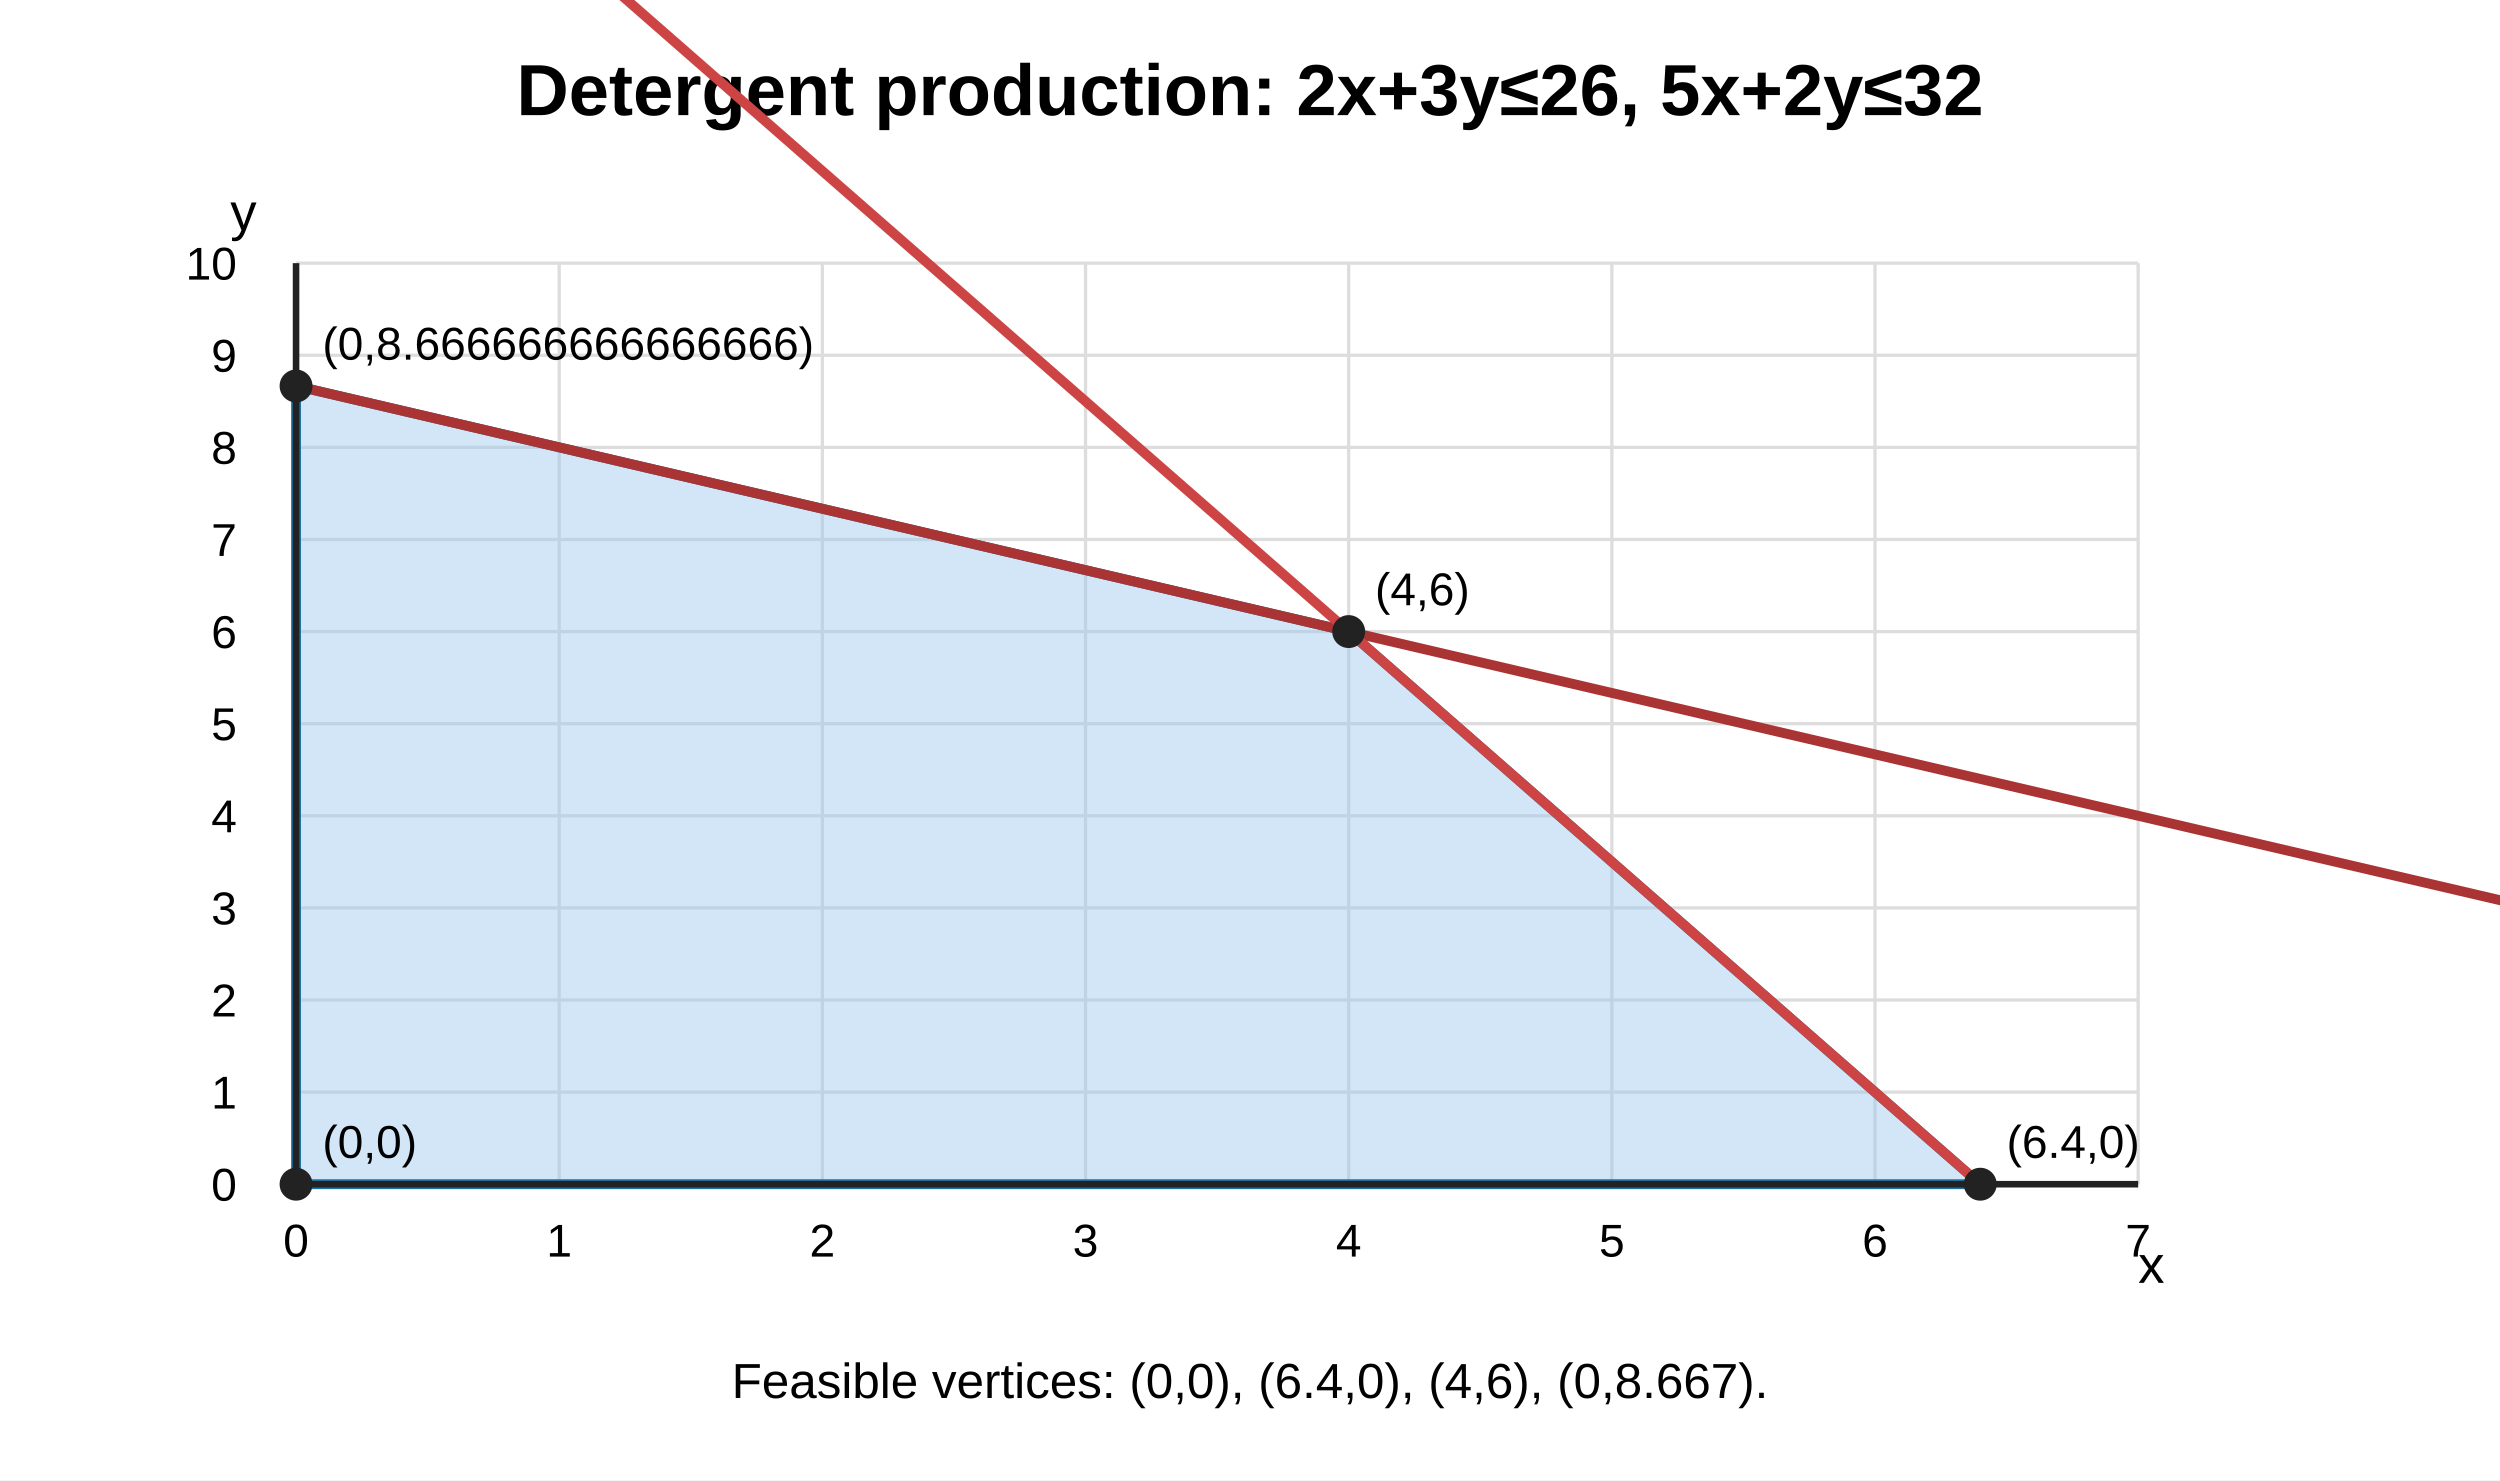
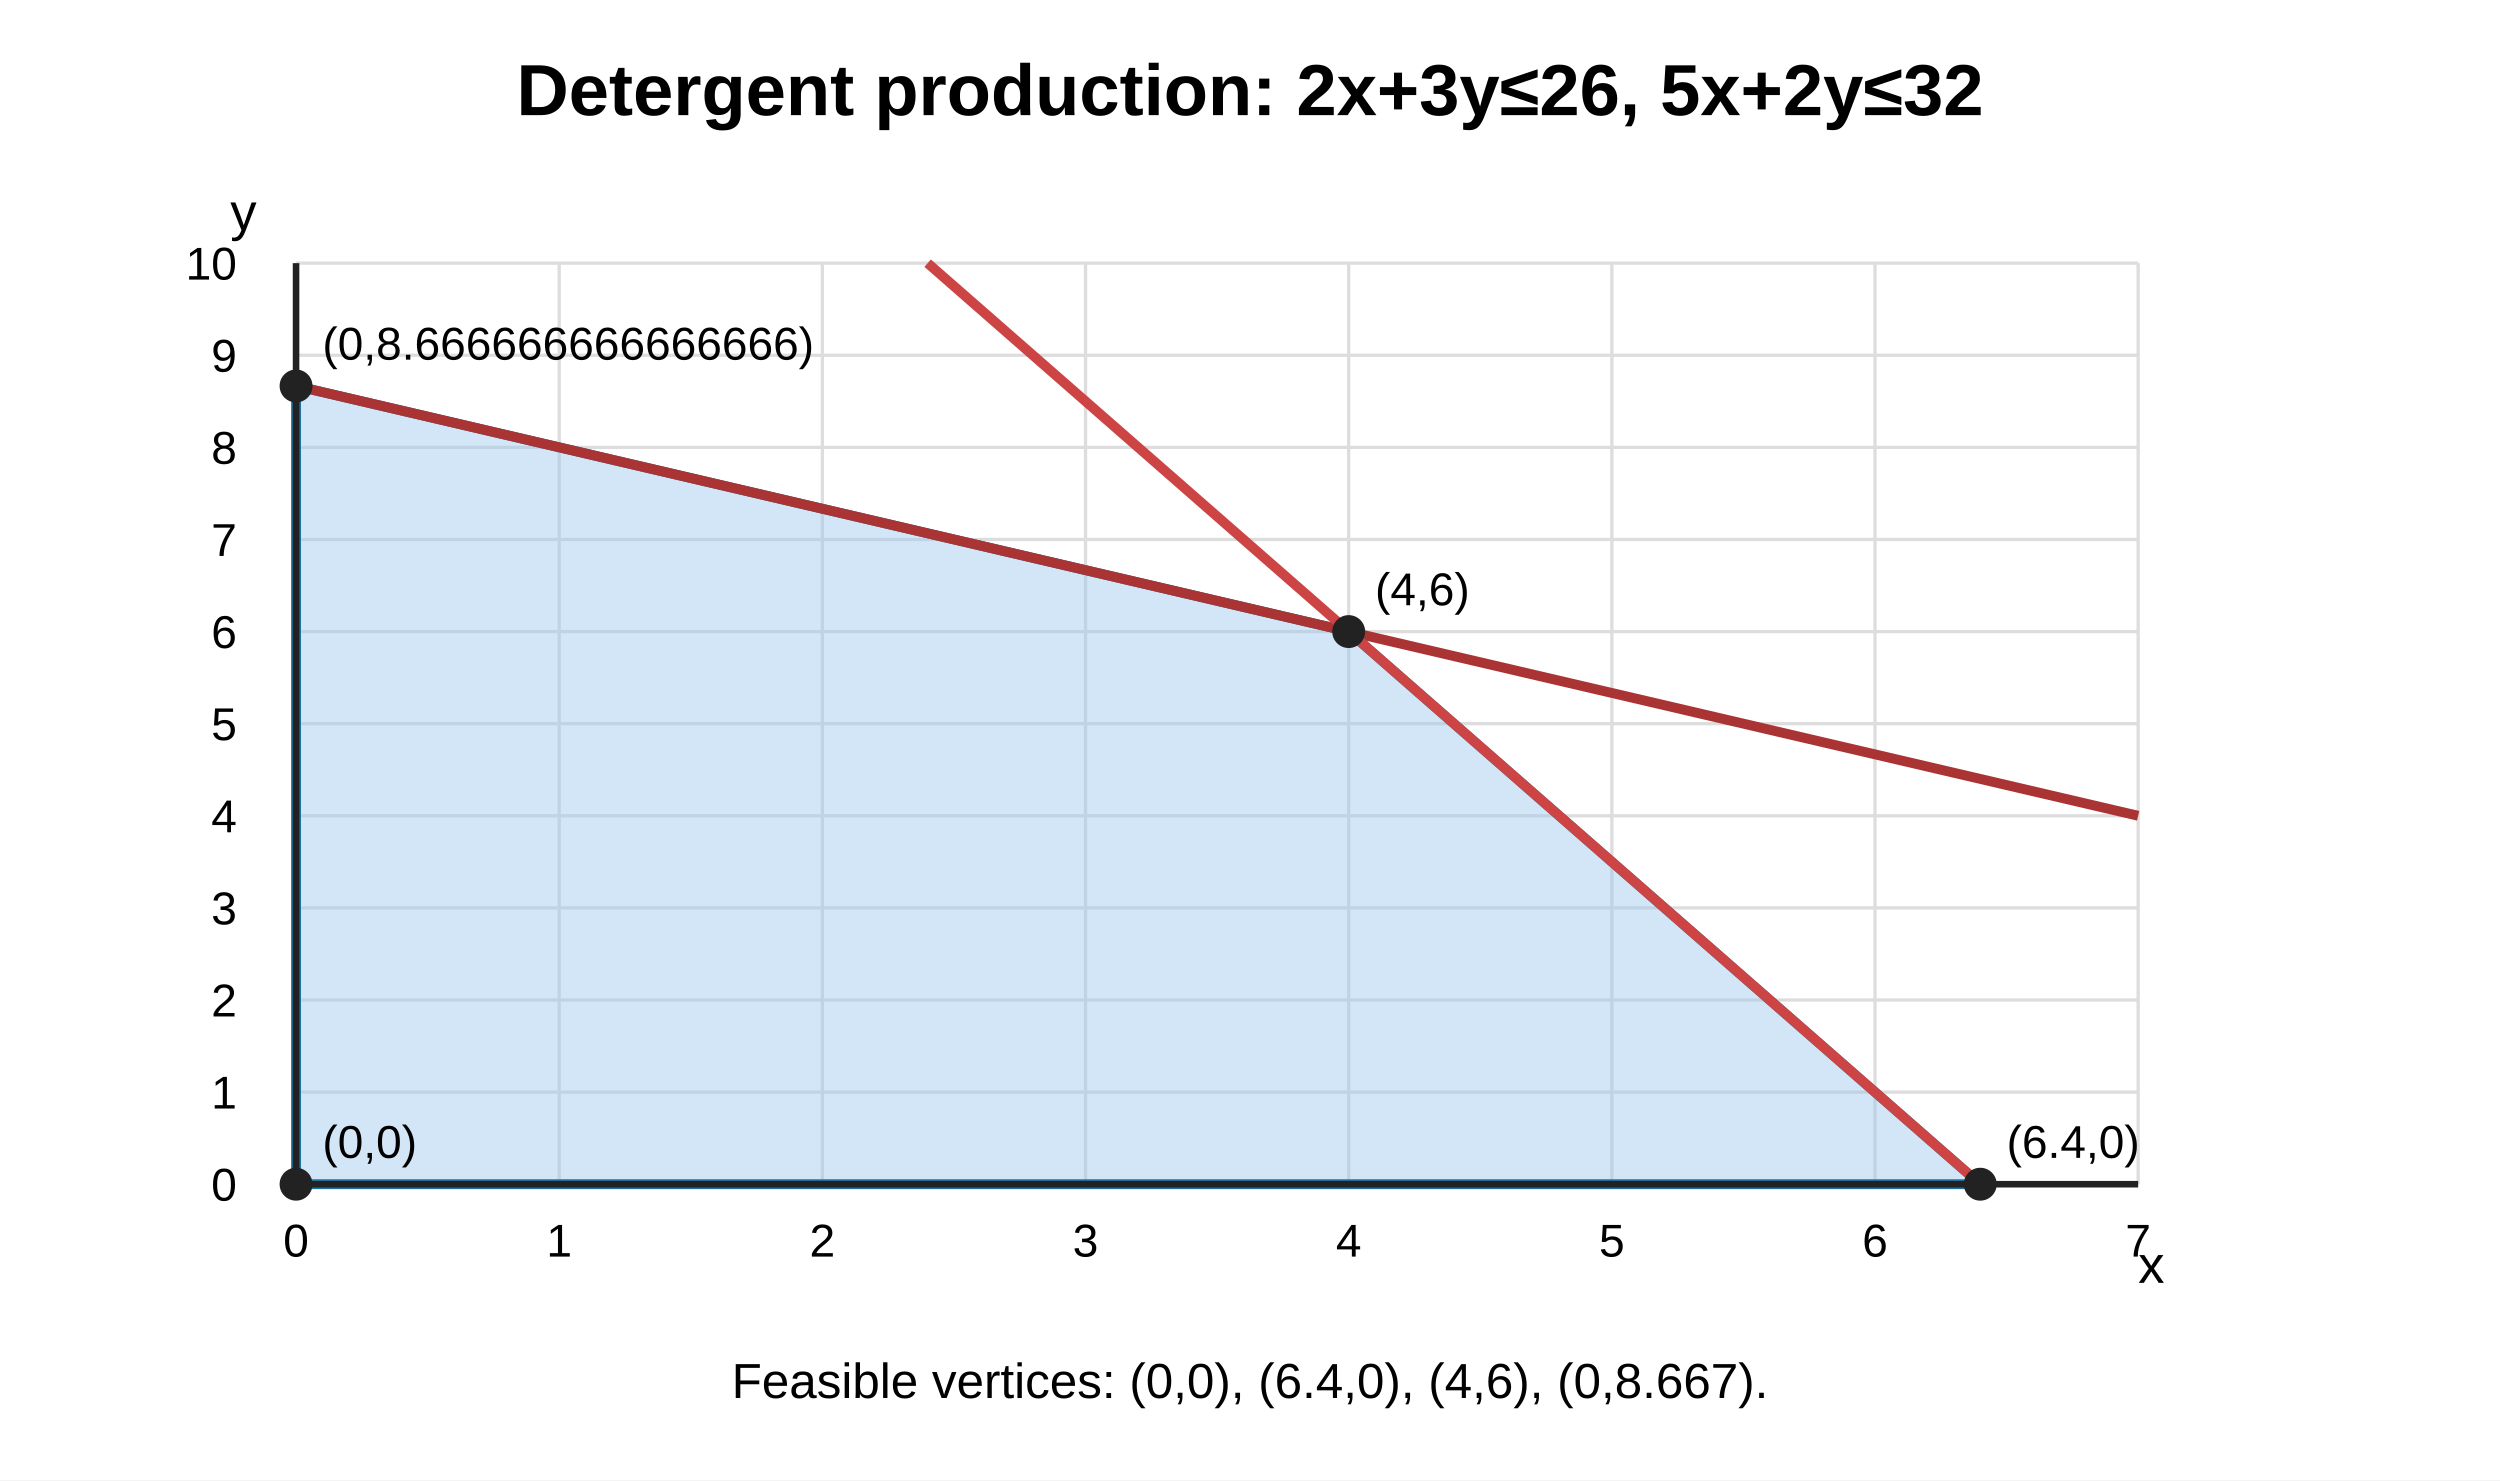
<svg xmlns="http://www.w3.org/2000/svg" width="760" height="450" viewBox="0 0 760 450">
  <rect width="760" height="450" fill="#fff" />
  <text x="380" y="35" text-anchor="middle" font-family="Arial" font-size="22" font-weight="bold">Detergent production: 2x+3y≤26, 5x+2y≤32</text>
  <path d="M90 360 V80" stroke="#ddd" stroke-width="1" />
  <text x="90" y="382" text-anchor="middle" font-family="Arial" font-size="14">0</text>
  <path d="M170 360 V80" stroke="#ddd" stroke-width="1" />
  <text x="170" y="382" text-anchor="middle" font-family="Arial" font-size="14">1</text>
  <path d="M250 360 V80" stroke="#ddd" stroke-width="1" />
  <text x="250" y="382" text-anchor="middle" font-family="Arial" font-size="14">2</text>
  <path d="M330 360 V80" stroke="#ddd" stroke-width="1" />
  <text x="330" y="382" text-anchor="middle" font-family="Arial" font-size="14">3</text>
  <path d="M410 360 V80" stroke="#ddd" stroke-width="1" />
  <text x="410" y="382" text-anchor="middle" font-family="Arial" font-size="14">4</text>
  <path d="M490 360 V80" stroke="#ddd" stroke-width="1" />
  <text x="490" y="382" text-anchor="middle" font-family="Arial" font-size="14">5</text>
  <path d="M570 360 V80" stroke="#ddd" stroke-width="1" />
  <text x="570" y="382" text-anchor="middle" font-family="Arial" font-size="14">6</text>
  <path d="M650 360 V80" stroke="#ddd" stroke-width="1" />
  <text x="650" y="382" text-anchor="middle" font-family="Arial" font-size="14">7</text>
  <path d="M90 360 H650" stroke="#ddd" stroke-width="1" />
  <text x="72" y="365" text-anchor="end" font-family="Arial" font-size="14">0</text>
  <path d="M90 332 H650" stroke="#ddd" stroke-width="1" />
  <text x="72" y="337" text-anchor="end" font-family="Arial" font-size="14">1</text>
  <path d="M90 304 H650" stroke="#ddd" stroke-width="1" />
  <text x="72" y="309" text-anchor="end" font-family="Arial" font-size="14">2</text>
  <path d="M90 276 H650" stroke="#ddd" stroke-width="1" />
  <text x="72" y="281" text-anchor="end" font-family="Arial" font-size="14">3</text>
  <path d="M90 248 H650" stroke="#ddd" stroke-width="1" />
  <text x="72" y="253" text-anchor="end" font-family="Arial" font-size="14">4</text>
  <path d="M90 220 H650" stroke="#ddd" stroke-width="1" />
  <text x="72" y="225" text-anchor="end" font-family="Arial" font-size="14">5</text>
  <path d="M90 192 H650" stroke="#ddd" stroke-width="1" />
  <text x="72" y="197" text-anchor="end" font-family="Arial" font-size="14">6</text>
  <path d="M90 164 H650" stroke="#ddd" stroke-width="1" />
  <text x="72" y="169" text-anchor="end" font-family="Arial" font-size="14">7</text>
  <path d="M90 136 H650" stroke="#ddd" stroke-width="1" />
  <text x="72" y="141" text-anchor="end" font-family="Arial" font-size="14">8</text>
  <path d="M90 108 H650" stroke="#ddd" stroke-width="1" />
  <text x="72" y="113" text-anchor="end" font-family="Arial" font-size="14">9</text>
  <path d="M90 80 H650" stroke="#ddd" stroke-width="1" />
  <text x="72" y="85" text-anchor="end" font-family="Arial" font-size="14">10</text>
  <polygon points="90,360 602,360 410,192 90,117.333" fill="#9bc9ed" fill-opacity=".45" stroke="#1d70a2" stroke-width="3" />
-   <path d="M90 117.333 L1130 360" stroke="#a33" stroke-width="3" fill="none" />
-   <path d="M90 -88 L602 360" stroke="#c44" stroke-width="3" fill="none" />
+   <path d="M90 117.333 L650 248" stroke="#a33" stroke-width="3" fill="none" />
+   <path d="M282 80 L602 360" stroke="#c44" stroke-width="3" fill="none" />
  <path d="M90 360 H650 M90 360 V80" stroke="#222" stroke-width="2" />
  <circle cx="90" cy="360" r="5" fill="#222" />
  <text x="98" y="352" font-family="Arial" font-size="14">(0,0)</text>
  <circle cx="602" cy="360" r="5" fill="#222" />
  <text x="610" y="352" font-family="Arial" font-size="14">(6.4,0)</text>
  <circle cx="410" cy="192" r="5" fill="#222" />
  <text x="418" y="184" font-family="Arial" font-size="14">(4,6)</text>
  <circle cx="90" cy="117.333" r="5" fill="#222" />
  <text x="98" y="109.333" font-family="Arial" font-size="14">(0,8.666666666666666)</text>
  <text x="650" y="390" font-family="Arial" font-size="16">x</text>
  <text x="70" y="70" font-family="Arial" font-size="16">y</text>
  <text x="380" y="425" text-anchor="middle" font-family="Arial" font-size="15">Feasible vertices: (0,0), (6.4,0), (4,6), (0,8.667).</text>
</svg>
